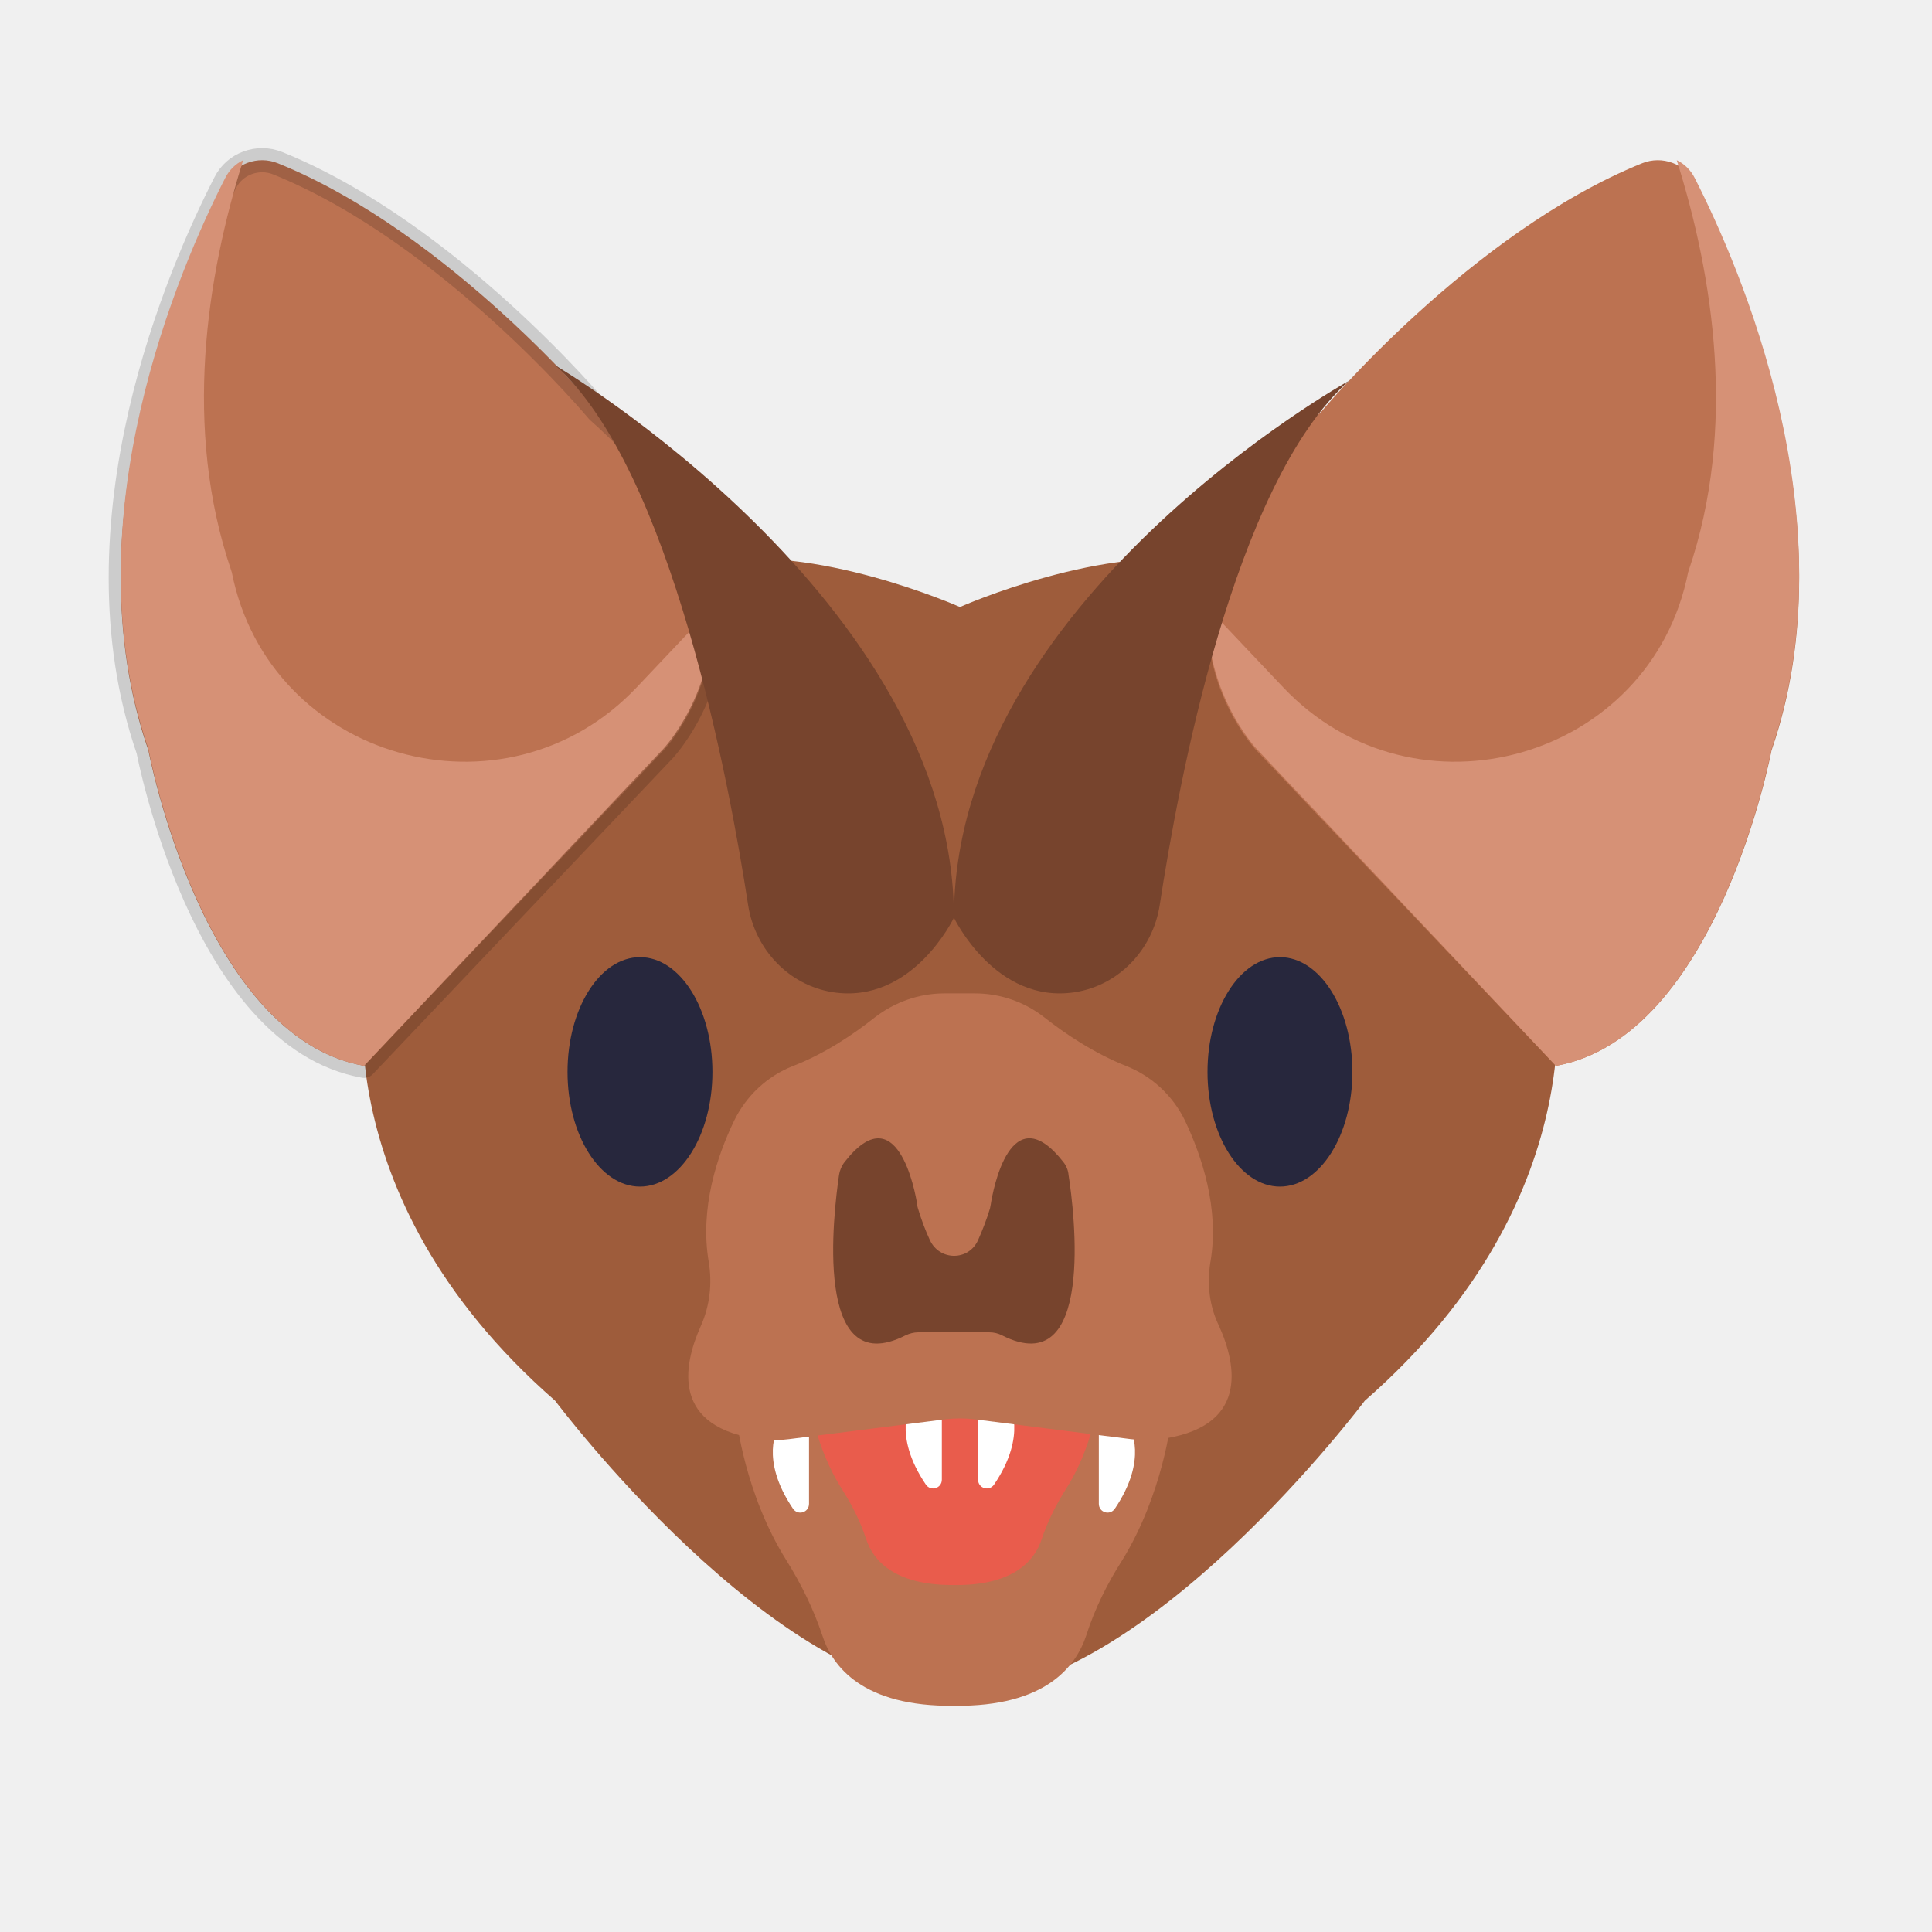
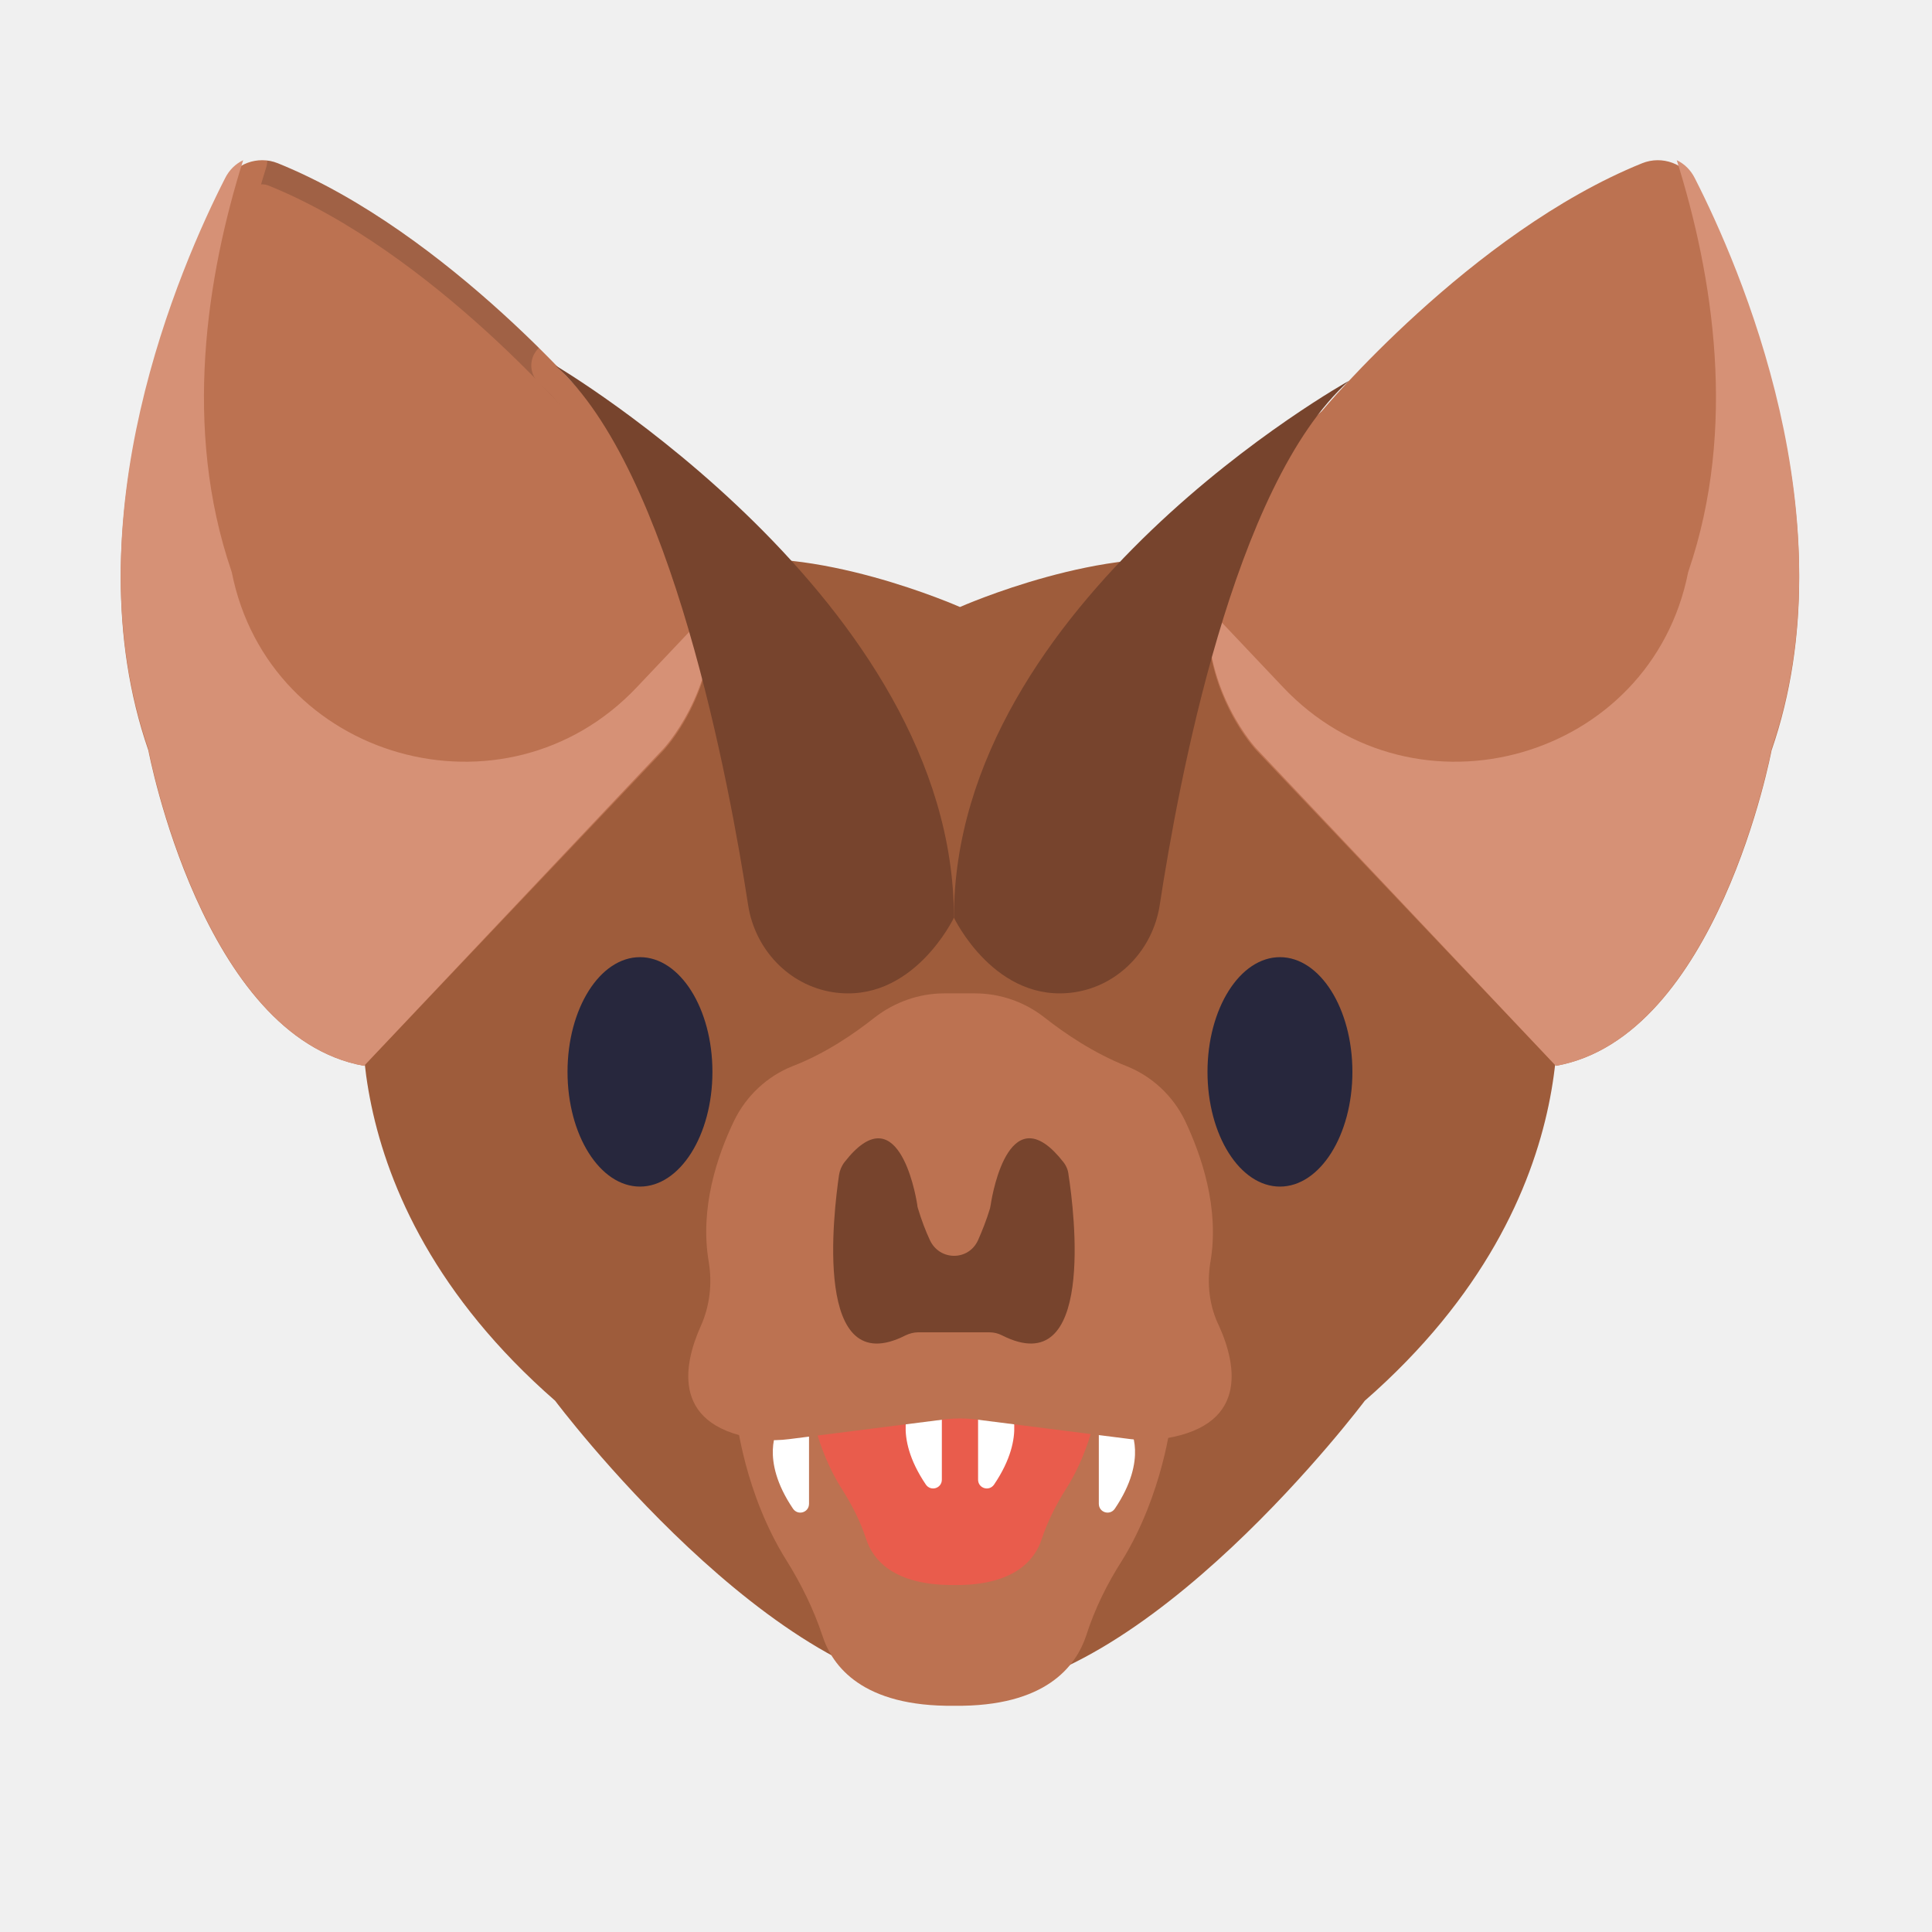
<svg xmlns="http://www.w3.org/2000/svg" id="Layer_1" viewBox="0 0 160 160">
  <defs>
    <style>.cls-1{fill:#fff;}.cls-2{fill:#bc7251;}.cls-3{fill:#d69176;}.cls-4{fill:#e95c4c;}.cls-5{fill:#9e5c3b;}.cls-6{fill:#77442d;}.cls-7{fill:#27273d;}</style>
  </defs>
  <g id="Avatars">
    <g id="Artboard">
      <g id="Animals">
        <g id="Group-3">
-           <path class="cls-5" d="M128.635,80.066c-12.208-2.402-28.333-33.445-28.333-33.445-8.594-1.763-20.802,3.649-20.802,3.649,0,0-12.208-5.412-20.802-3.649,0,0-16.125,31.043-28.333,33.445,0,0-4.16,18.669,15.609,35.938,0,0,18.19,24.263,33.526,24.263s33.526-24.263,33.526-24.263c19.769-17.27,15.609-35.938,15.609-35.938Z" />
-           <path class="cls-2" d="M104.051,62.149s-12.05-12.684,5.416-28.103c0,0,12.324-14.788,26.534-20.529,1.643-.661,3.56.03,4.351,1.623,3.712,7.244,12.902,28.103,6.36,47.008,0,0-4.473,23.745-17.862,26.119l-24.799-26.119Z" />
+           <g fill="#9e5c3b">
+             <path d="M128.635,80.066c-12.208-2.402-28.333-33.445-28.333-33.445-8.594-1.763-20.802,3.649-20.802,3.649,0,0-12.208-5.412-20.802-3.649,0,0-16.125,31.043-28.333,33.445,0,0-4.16,18.669,15.609,35.938,0,0,18.19,24.263,33.526,24.263s33.526-24.263,33.526-24.263c19.769-17.27,15.609-35.938,15.609-35.938Z" id="ab0" />
+           </g>
+           <g fill="#bc7251">
+             <path d="M104.051,62.149s-12.05-12.684,5.416-28.103c0,0,12.324-14.788,26.534-20.529,1.643-.661,3.56.03,4.351,1.623,3.712,7.244,12.902,28.103,6.36,47.008,0,0-4.473,23.745-17.862,26.119l-24.799-26.119Z" id="ab1" />
+           </g>
          <ellipse class="cls-7" cx="53" cy="88.768" rx="6" ry="9.5" />
-           <path class="cls-2" d="M97,117.516l-18-2.249-18,2.249s.668,6.191,4.128,11.705c1.214,1.941,2.246,4.035,2.975,6.222.82,2.557,3.339,5.914,10.927,5.822,7.558.092,10.078-3.265,10.927-5.822.698-2.187,1.73-4.282,2.975-6.222,3.4-5.514,4.067-11.705,4.067-11.705Z" />
-           <path class="cls-4" d="M91,115.729l-12-1.461-12,1.461s.449,4.056,2.753,7.635c.808,1.282,1.496,2.624,1.975,4.086.539,1.67,2.214,3.847,7.272,3.817,5.027.06,6.733-2.117,7.272-3.817.479-1.431,1.167-2.803,1.975-4.086,2.304-3.579,2.753-7.635,2.753-7.635Z" />
+           <g fill="#bc7251">
+             <path d="M97,117.516l-18-2.249-18,2.249s.668,6.191,4.128,11.705c1.214,1.941,2.246,4.035,2.975,6.222.82,2.557,3.339,5.914,10.927,5.822,7.558.092,10.078-3.265,10.927-5.822.698-2.187,1.73-4.282,2.975-6.222,3.4-5.514,4.067-11.705,4.067-11.705Z" id="ab3" />
+           </g>
+           <g fill="#e95c4c">
+             <path d="M91,115.729l-12-1.461-12,1.461s.449,4.056,2.753,7.635c.808,1.282,1.496,2.624,1.975,4.086.539,1.67,2.214,3.847,7.272,3.817,5.027.06,6.733-2.117,7.272-3.817.479-1.431,1.167-2.803,1.975-4.086,2.304-3.579,2.753-7.635,2.753-7.635Z" id="ab4" />
+           </g>
          <ellipse class="cls-7" cx="106" cy="88.768" rx="6" ry="9.5" />
-           <path class="cls-2" d="M54.949,62.149s12.05-12.684-5.416-28.103c0,0-12.324-14.788-26.534-20.529-1.643-.661-3.56.03-4.351,1.623-3.712,7.244-12.902,28.103-6.36,47.008,0,0,4.473,23.745,17.862,26.119l24.799-26.119Z" stroke="#000" stroke-opacity="0.15" stroke-width="2" stroke-linejoin="round" />
-           <path class="cls-3" d="M54.939,62.009l-24.794,26.259c-13.385-2.387-17.857-26.259-17.857-26.259-6.541-19.007,2.647-39.978,6.358-47.26.335-.665.852-1.178,1.491-1.481-3.012,9.579-5.02,22.18-.973,34.025,0,0,0,.03.03.091,3.073,15.562,22.634,21.092,33.555,9.519l6.236-6.587c.304,7.071-4.046,11.694-4.046,11.694Z" />
-           <path class="cls-3" d="M104.061,62.009l24.794,26.259c13.385-2.387,17.857-26.259,17.857-26.259,6.541-19.007-2.647-39.978-6.358-47.26-.335-.665-.852-1.178-1.491-1.481,3.012,9.579,5.02,22.18.973,34.025,0,0,0,.03-.03.091-3.073,15.562-22.634,21.092-33.555,9.519l-6.236-6.587c-.304,7.071,4.046,11.694,4.046,11.694Z" />
-           <path class="cls-6" d="M46,30.268s33,19.447,33,45.73c0,0-3.426,7.198-10.038,6.17-3.637-.575-6.432-3.539-7.003-7.198-1.533-9.981-6.342-36.112-15.959-44.701Z" />
-           <path class="cls-6" d="M111.718,31.535s-32.718,18.179-32.718,44.462c0,0,3.426,7.198,10.038,6.17,3.637-.575,6.432-3.539,7.003-7.198,1.533-9.981,6.059-34.844,15.677-43.434Z" />
+           <g fill="#bc7251">
+             <path d="M54.949,62.149s12.05-12.684-5.416-28.103c0,0-12.324-14.788-26.534-20.529-1.643-.661-3.56.03-4.351,1.623-3.712,7.244-12.902,28.103-6.36,47.008,0,0,4.473,23.745,17.862,26.119l24.799-26.119Z" id="ab6" />
+           </g>
+           <mask id="am6" maskUnits="userSpaceOnUse" x="0" y="0" width="160" height="160">
+             <use href="#ab6" fill="#fff" />
+             <use href="#ab0" fill="#000" stroke="#000" stroke-width="4" stroke-linejoin="round" />
+             <use href="#ab1" fill="#000" stroke="#000" stroke-width="4" stroke-linejoin="round" />
+             <use href="#ab3" fill="#000" stroke="#000" stroke-width="4" stroke-linejoin="round" />
+             <use href="#ab4" fill="#000" stroke="#000" stroke-width="4" stroke-linejoin="round" />
+             <use href="#ab7" fill="#000" stroke="#000" stroke-width="4" stroke-linejoin="round" />
+             <use href="#ab8" fill="#000" stroke="#000" stroke-width="4" stroke-linejoin="round" />
+             <use href="#ab9" fill="#000" stroke="#000" stroke-width="4" stroke-linejoin="round" />
+             <use href="#ab10" fill="#000" stroke="#000" stroke-width="4" stroke-linejoin="round" />
+             <use href="#ab15" fill="#000" stroke="#000" stroke-width="4" stroke-linejoin="round" />
+             <use href="#ab16" fill="#000" stroke="#000" stroke-width="4" stroke-linejoin="round" />
+           </mask>
+           <use href="#ab6" fill="none" stroke="#000" stroke-opacity="0.15" stroke-width="4" stroke-linejoin="round" mask="url(#am6)" />
+           <g fill="#d69176">
+             <path d="M54.939,62.009l-24.794,26.259c-13.385-2.387-17.857-26.259-17.857-26.259-6.541-19.007,2.647-39.978,6.358-47.26.335-.665.852-1.178,1.491-1.481-3.012,9.579-5.02,22.18-.973,34.025,0,0,0,.03.03.091,3.073,15.562,22.634,21.092,33.555,9.519l6.236-6.587c.304,7.071-4.046,11.694-4.046,11.694Z" id="ab7" />
+           </g>
+           <g fill="#d69176">
+             <path d="M104.061,62.009l24.794,26.259c13.385-2.387,17.857-26.259,17.857-26.259,6.541-19.007-2.647-39.978-6.358-47.26-.335-.665-.852-1.178-1.491-1.481,3.012,9.579,5.02,22.18.973,34.025,0,0,0,.03-.03.091-3.073,15.562-22.634,21.092-33.555,9.519l-6.236-6.587c-.304,7.071,4.046,11.694,4.046,11.694Z" id="ab8" />
+           </g>
+           <g fill="#77442d">
+             <path d="M46,30.268s33,19.447,33,45.73c0,0-3.426,7.198-10.038,6.17-3.637-.575-6.432-3.539-7.003-7.198-1.533-9.981-6.342-36.112-15.959-44.701Z" id="ab9" />
+           </g>
+           <g fill="#77442d">
+             <path d="M111.718,31.535s-32.718,18.179-32.718,44.462c0,0,3.426,7.198,10.038,6.17,3.637-.575,6.432-3.539,7.003-7.198,1.533-9.981,6.059-34.844,15.677-43.434Z" id="ab10" />
+           </g>
          <path class="cls-1" d="M64.442,118.268s-1.579,2.519,1.232,6.676c.411.598,1.326.315,1.326-.409v-6.266h-2.558Z" />
          <path class="cls-1" d="M75.442,116.268s-1.579,2.519,1.232,6.676c.411.598,1.326.315,1.326-.409v-6.266h-2.558Z" />
          <path class="cls-1" d="M83.558,116.268s1.579,2.519-1.232,6.676c-.411.598-1.326.315-1.326-.409v-6.266h2.558Z" />
          <path class="cls-1" d="M93.558,118.268s1.579,2.519-1.232,6.676c-.411.598-1.326.315-1.326-.409v-6.266h2.558Z" />
-           <path class="cls-2" d="M100.244,104.501c.756-4.435-.726-8.779-2.117-11.716-.998-2.038-2.722-3.656-4.838-4.495-2.722-1.079-5.141-2.727-6.774-4.015-1.633-1.288-3.659-2.008-5.776-2.008h-2.54c-2.087,0-4.113.719-5.776,2.008-1.663,1.318-4.052,2.966-6.774,4.015-2.117.839-3.84,2.457-4.838,4.495-1.421,2.936-2.873,7.281-2.117,11.716.302,1.798.091,3.656-.665,5.334-1.451,3.236-2.51,8.48,5.11,9.379.726.09,1.482.06,2.207-.03l12.973-1.648c.786-.09,1.572-.09,2.359,0l12.973,1.648c.726.09,1.482.09,2.207.03,7.62-.899,6.562-6.143,5.11-9.379-.816-1.648-1.028-3.506-.726-5.334Z" />
-           <path class="cls-6" d="M88.073,96.247c-4.377-5.593-5.846,2.317-6.026,3.522-.03.093-.03.216-.06.309-.3.989-.66,1.885-.989,2.626-.779,1.73-3.178,1.73-3.987,0-.36-.772-.69-1.638-.989-2.626-.03-.093-.06-.216-.06-.309-.18-1.174-1.679-9.115-6.026-3.522-.24.309-.39.68-.45,1.051-.45,3.09-2.188,17.211,5.516,13.287.33-.154.69-.247,1.019-.247h5.936c.36,0,.72.093,1.019.247,7.735,3.924,5.996-10.228,5.516-13.287-.03-.371-.18-.742-.42-1.051Z" />
+           <g fill="#bc7251">
+             <path d="M100.244,104.501c.756-4.435-.726-8.779-2.117-11.716-.998-2.038-2.722-3.656-4.838-4.495-2.722-1.079-5.141-2.727-6.774-4.015-1.633-1.288-3.659-2.008-5.776-2.008h-2.54c-2.087,0-4.113.719-5.776,2.008-1.663,1.318-4.052,2.966-6.774,4.015-2.117.839-3.84,2.457-4.838,4.495-1.421,2.936-2.873,7.281-2.117,11.716.302,1.798.091,3.656-.665,5.334-1.451,3.236-2.51,8.48,5.11,9.379.726.09,1.482.06,2.207-.03l12.973-1.648c.786-.09,1.572-.09,2.359,0l12.973,1.648c.726.09,1.482.09,2.207.03,7.62-.899,6.562-6.143,5.11-9.379-.816-1.648-1.028-3.506-.726-5.334Z" id="ab15" />
+           </g>
+           <g fill="#77442d">
+             <path d="M88.073,96.247c-4.377-5.593-5.846,2.317-6.026,3.522-.03.093-.03.216-.06.309-.3.989-.66,1.885-.989,2.626-.779,1.73-3.178,1.73-3.987,0-.36-.772-.69-1.638-.989-2.626-.03-.093-.06-.216-.06-.309-.18-1.174-1.679-9.115-6.026-3.522-.24.309-.39.68-.45,1.051-.45,3.09-2.188,17.211,5.516,13.287.33-.154.69-.247,1.019-.247h5.936c.36,0,.72.093,1.019.247,7.735,3.924,5.996-10.228,5.516-13.287-.03-.371-.18-.742-.42-1.051Z" id="ab16" />
+           </g>
        </g>
      </g>
    </g>
  </g>
</svg>
